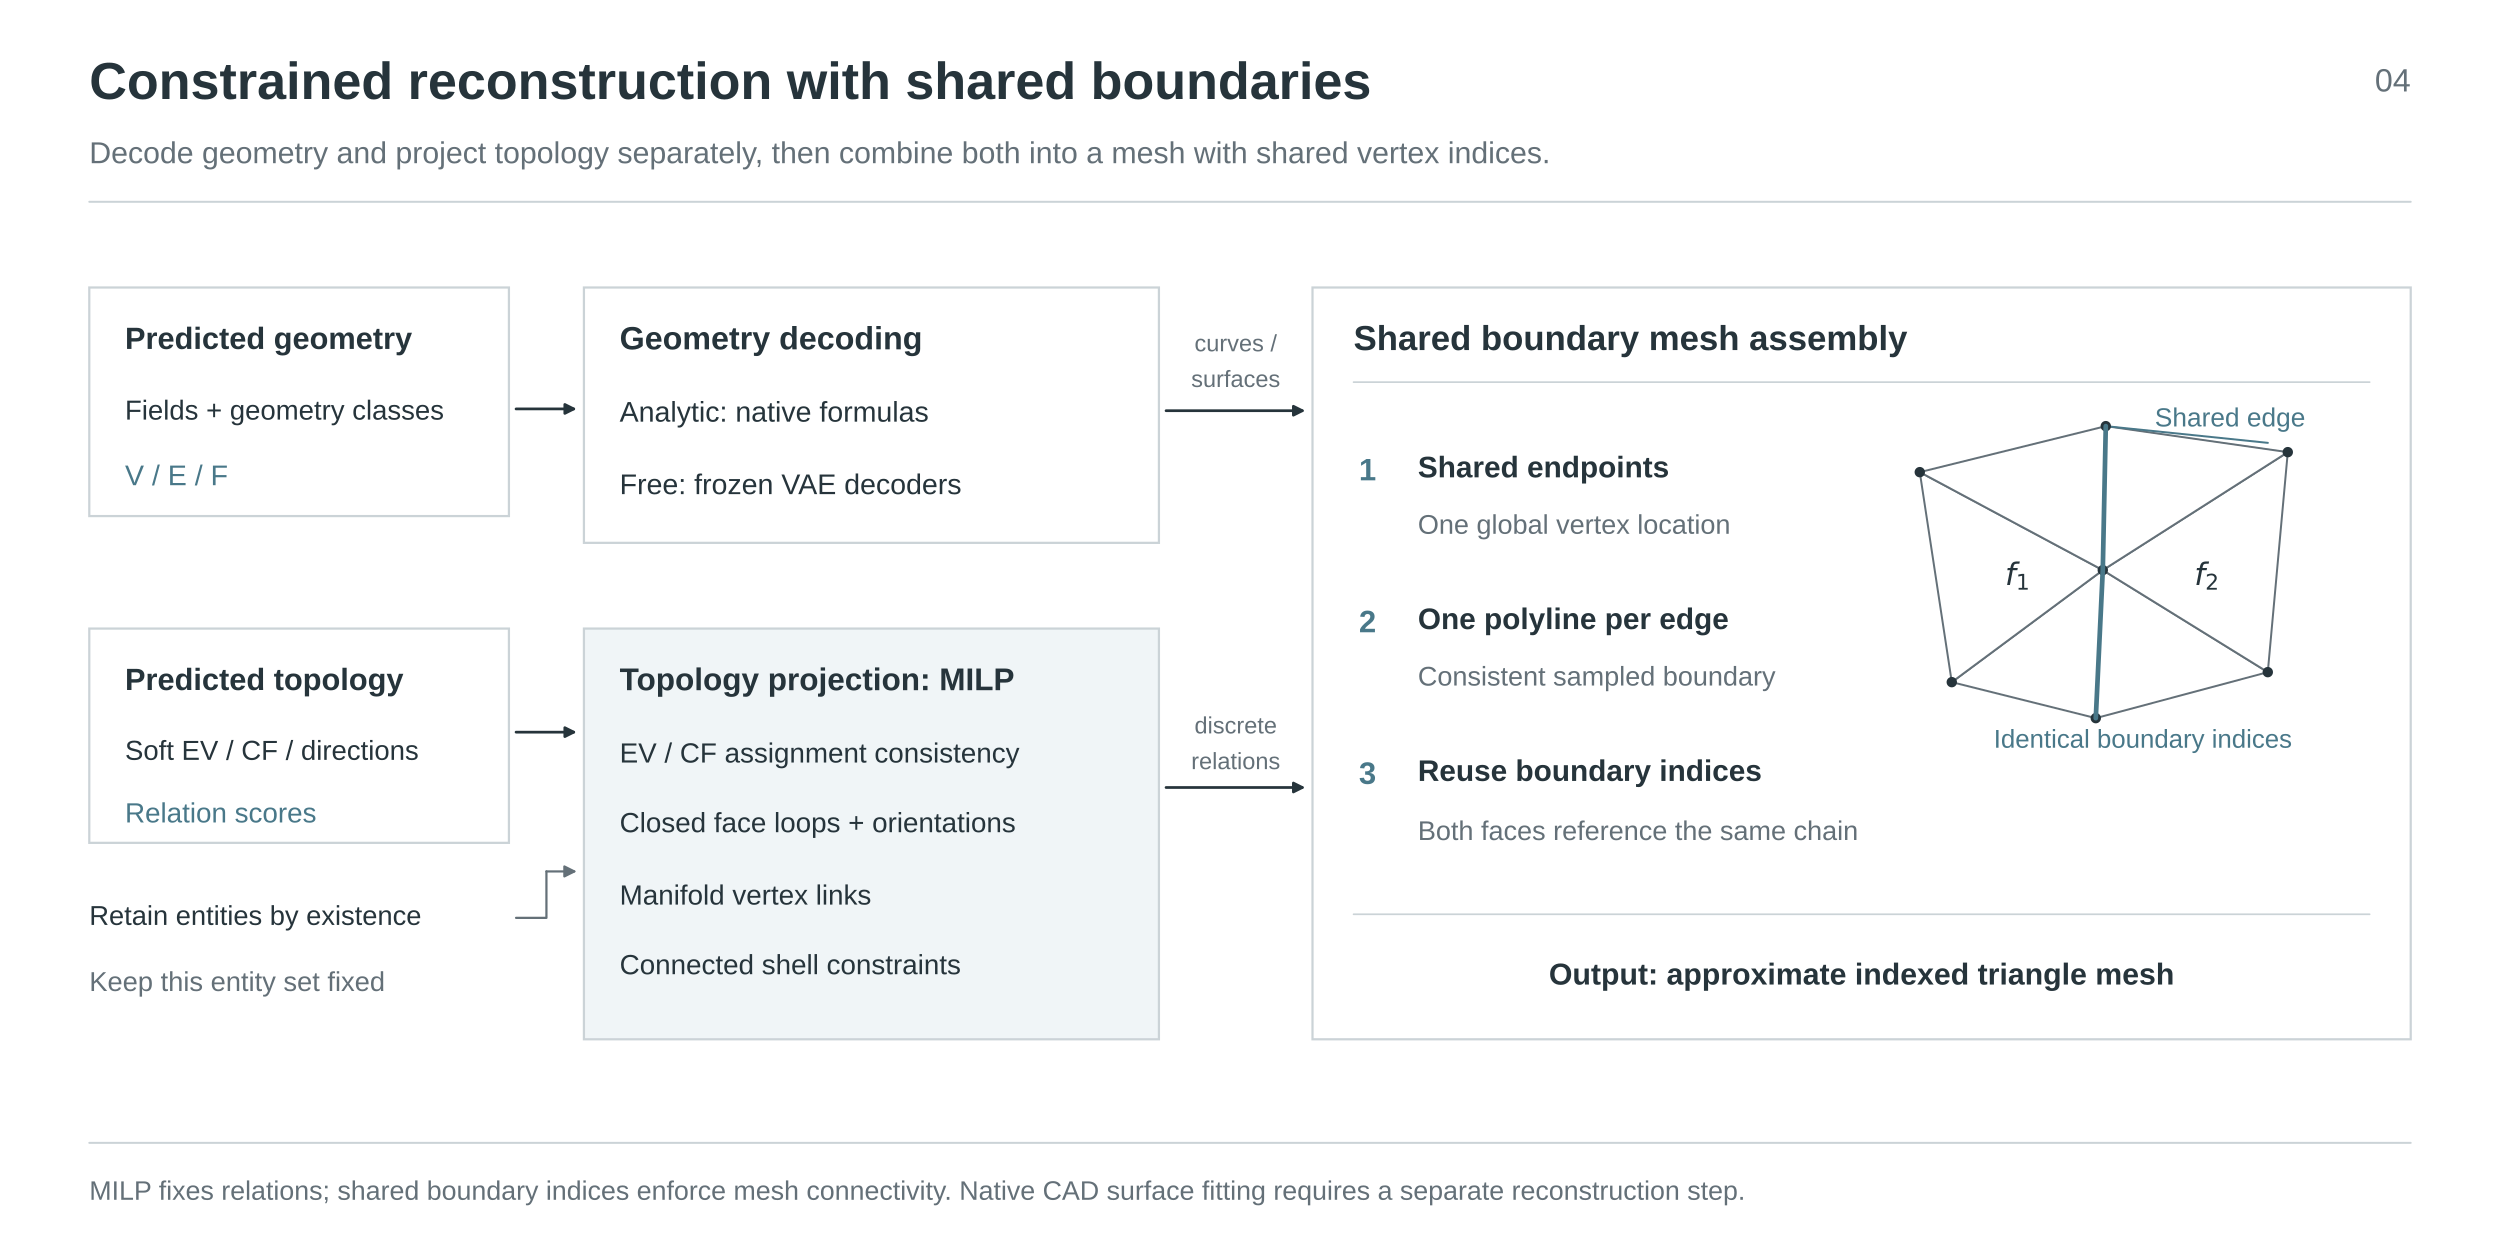
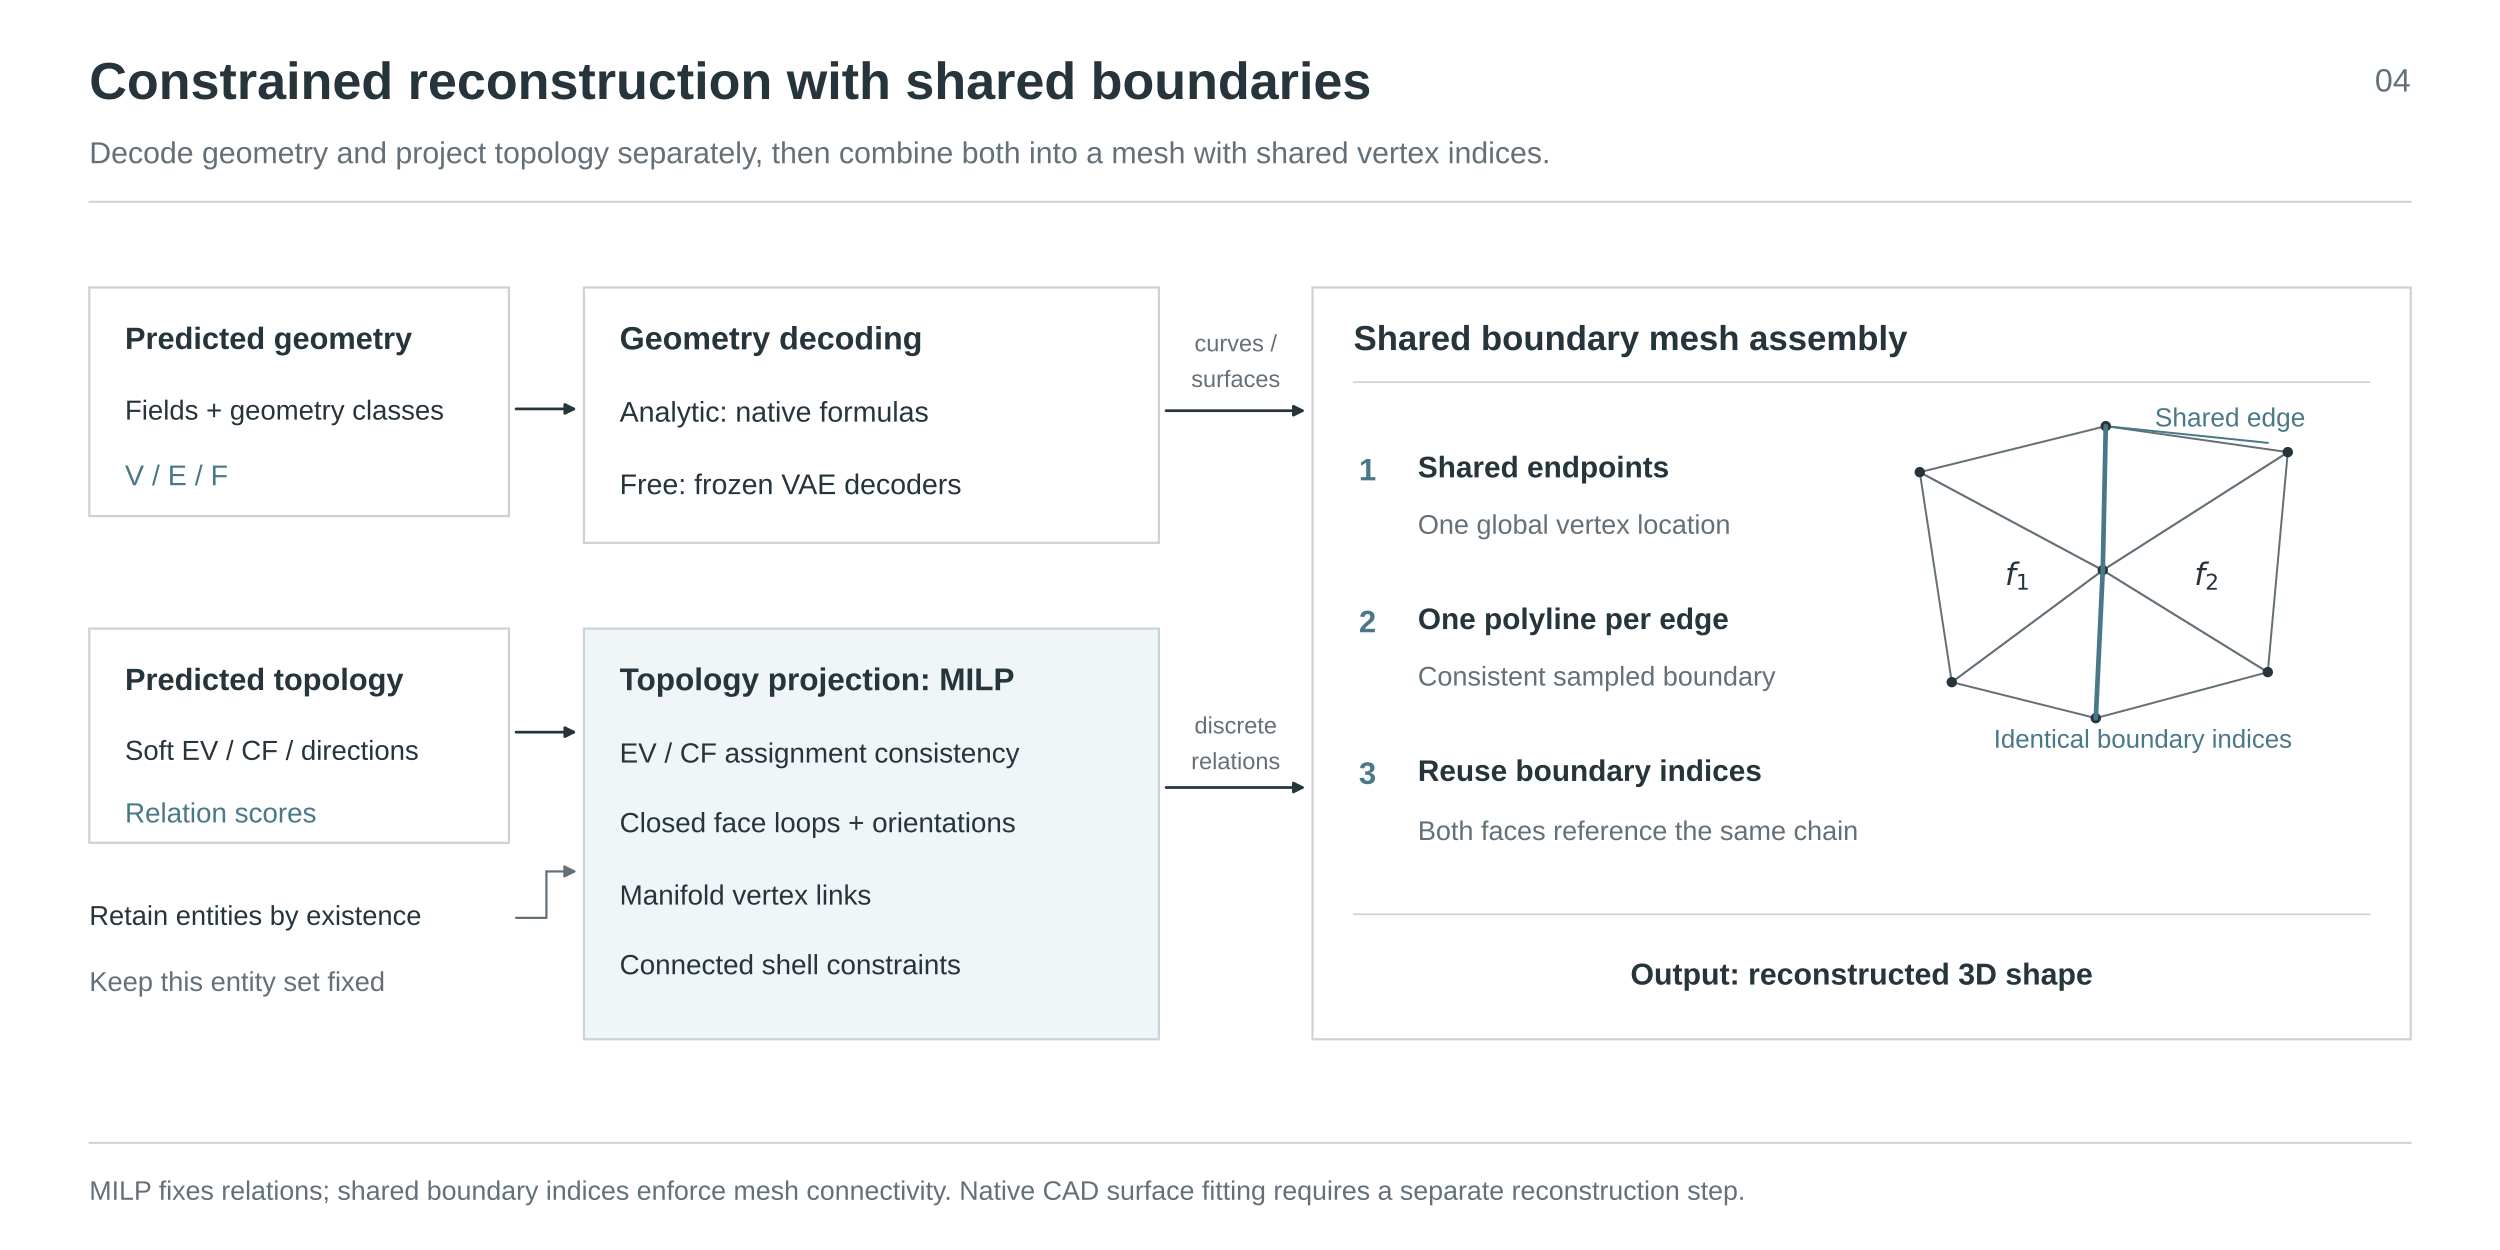
<svg xmlns="http://www.w3.org/2000/svg" width="1008pt" height="504pt" viewBox="0 0 1008 504" version="1.1">
  <defs>
    <style type="text/css">*{stroke-linejoin: round; stroke-linecap: butt}</style>
  </defs>
  <g id="figure_1">
    <g id="patch_1">
      <path d="M 0 504  L 1008 504  L 1008 0  L 0 0  z " style="fill: #ffffff" />
    </g>
    <g id="axes_1">
      <g id="patch_2">
        <path d="M 36 208.08  L 205.2 208.08  L 205.2 115.92  L 36 115.92  z " clip-path="url(#p98c48e0d65)" style="fill: #ffffff; stroke: #cbd3d7; stroke-width: 0.9; stroke-linejoin: miter" />
      </g>
      <g id="patch_3">
        <path d="M 235.44 218.88  L 467.28 218.88  L 467.28 115.92  L 235.44 115.92  z " clip-path="url(#p98c48e0d65)" style="fill: #ffffff; stroke: #cbd3d7; stroke-width: 0.9; stroke-linejoin: miter" />
      </g>
      <g id="patch_4">
        <path d="M 36 339.84  L 205.2 339.84  L 205.2 253.44  L 36 253.44  z " clip-path="url(#p98c48e0d65)" style="fill: #ffffff; stroke: #cbd3d7; stroke-width: 0.9; stroke-linejoin: miter" />
      </g>
      <g id="patch_5">
        <path d="M 235.44 419.04  L 467.28 419.04  L 467.28 253.44  L 235.44 253.44  z " clip-path="url(#p98c48e0d65)" style="fill: #f0f5f7; stroke: #cbd3d7; stroke-width: 0.9; stroke-linejoin: miter" />
      </g>
      <g id="patch_6">
        <path d="M 529.2 419.04  L 972 419.04  L 972 115.92  L 529.2 115.92  z " clip-path="url(#p98c48e0d65)" style="fill: #ffffff; stroke: #cbd3d7; stroke-width: 0.9; stroke-linejoin: miter" />
      </g>
      <g id="line2d_1">
        <path d="M 36 81.36  L 972 81.36  " clip-path="url(#p98c48e0d65)" style="fill: none; stroke: #cbd3d7; stroke-width: 0.8; stroke-linecap: round" />
      </g>
      <g id="line2d_2">
        <path d="M 36 460.8  L 972 460.8  " clip-path="url(#p98c48e0d65)" style="fill: none; stroke: #cbd3d7; stroke-width: 0.8; stroke-linecap: round" />
      </g>
      <g id="line2d_3">
        <path d="M 208.08 370.08  L 220.32 370.08  L 220.32 351.36  " clip-path="url(#p98c48e0d65)" style="fill: none; stroke: #647078; stroke-width: 0.9; stroke-linecap: round" />
      </g>
      <g id="line2d_4">
        <path d="M 545.76 154.08  L 955.44 154.08  " clip-path="url(#p98c48e0d65)" style="fill: none; stroke: #cbd3d7; stroke-width: 0.7; stroke-linecap: round" />
      </g>
      <g id="patch_7">
        <path d="M 786.96 275.04  L 845.021 289.555  L 847.843 229.882  z " clip-path="url(#p98c48e0d65)" style="fill: #ffffff; stroke: #647078; stroke-width: 0.8; stroke-linejoin: miter" />
      </g>
      <g id="patch_8">
        <path d="M 786.96 275.04  L 847.843 229.882  L 774.058 190.368  z " clip-path="url(#p98c48e0d65)" style="fill: #ffffff; stroke: #647078; stroke-width: 0.8; stroke-linejoin: miter" />
      </g>
      <g id="patch_9">
        <path d="M 774.058 190.368  L 847.843 229.882  L 849.053 171.821  z " clip-path="url(#p98c48e0d65)" style="fill: #ffffff; stroke: #647078; stroke-width: 0.8; stroke-linejoin: miter" />
      </g>
      <g id="patch_10">
        <path d="M 845.021 289.555  L 914.371 271.008  L 847.843 229.882  z " clip-path="url(#p98c48e0d65)" style="fill: #ffffff; stroke: #647078; stroke-width: 0.8; stroke-linejoin: miter" />
      </g>
      <g id="patch_11">
        <path d="M 914.371 271.008  L 922.435 182.304  L 847.843 229.882  z " clip-path="url(#p98c48e0d65)" style="fill: #ffffff; stroke: #647078; stroke-width: 0.8; stroke-linejoin: miter" />
      </g>
      <g id="patch_12">
        <path d="M 922.435 182.304  L 849.053 171.821  L 847.843 229.882  z " clip-path="url(#p98c48e0d65)" style="fill: #ffffff; stroke: #647078; stroke-width: 0.8; stroke-linejoin: miter" />
      </g>
      <g id="line2d_5">
        <path d="M 914.4 178.56  L 849.053 171.821  " clip-path="url(#p98c48e0d65)" style="fill: none; stroke: #497889; stroke-width: 0.8; stroke-linecap: round" />
      </g>
      <g id="line2d_6">
        <path d="M 545.76 368.64  L 955.44 368.64  " clip-path="url(#p98c48e0d65)" style="fill: none; stroke: #cbd3d7; stroke-width: 0.7; stroke-linecap: round" />
      </g>
      <g id="patch_13">
        <path d="M 208.08 164.88  Q 220.32 164.88 231.33 164.88  " clip-path="url(#p98c48e0d65)" style="fill: none; stroke: #26343b; stroke-width: 1.1; stroke-linecap: round" />
        <path d="M 227.73 163.08  L 231.33 164.88  L 227.73 166.68  z " clip-path="url(#p98c48e0d65)" style="fill: #26343b; stroke: #26343b; stroke-width: 1.1; stroke-linecap: round" />
      </g>
      <g id="patch_14">
        <path d="M 470.16 165.6  Q 498.24 165.6 525.09 165.6  " clip-path="url(#p98c48e0d65)" style="fill: none; stroke: #26343b; stroke-width: 1.1; stroke-linecap: round" />
        <path d="M 521.49 163.8  L 525.09 165.6  L 521.49 167.4  z " clip-path="url(#p98c48e0d65)" style="fill: #26343b; stroke: #26343b; stroke-width: 1.1; stroke-linecap: round" />
      </g>
      <g id="patch_15">
        <path d="M 220.32 351.36  Q 226.44 351.36 231.554 351.36  " clip-path="url(#p98c48e0d65)" style="fill: none; stroke: #647078; stroke-width: 0.9; stroke-linecap: round" />
        <path d="M 227.554 349.36  L 231.554 351.36  L 227.554 353.36  z " clip-path="url(#p98c48e0d65)" style="fill: #647078; stroke: #647078; stroke-width: 0.9; stroke-linecap: round" />
      </g>
      <g id="patch_16">
        <path d="M 208.08 295.2  Q 220.32 295.2 231.33 295.2  " clip-path="url(#p98c48e0d65)" style="fill: none; stroke: #26343b; stroke-width: 1.1; stroke-linecap: round" />
        <path d="M 227.73 293.4  L 231.33 295.2  L 227.73 297  z " clip-path="url(#p98c48e0d65)" style="fill: #26343b; stroke: #26343b; stroke-width: 1.1; stroke-linecap: round" />
      </g>
      <g id="patch_17">
        <path d="M 470.16 317.52  Q 498.24 317.52 525.09 317.52  " clip-path="url(#p98c48e0d65)" style="fill: none; stroke: #26343b; stroke-width: 1.1; stroke-linecap: round" />
        <path d="M 521.49 315.72  L 525.09 317.52  L 521.49 319.32  z " clip-path="url(#p98c48e0d65)" style="fill: #26343b; stroke: #26343b; stroke-width: 1.1; stroke-linecap: round" />
      </g>
      <g id="patch_18">
        <path d="M 786.96 277.137  C 787.516 277.137 788.049 276.916 788.443 276.523  C 788.836 276.129 789.057 275.596 789.057 275.04  C 789.057 274.484 788.836 273.951 788.443 273.557  C 788.049 273.164 787.516 272.943 786.96 272.943  C 786.404 272.943 785.871 273.164 785.477 273.557  C 785.084 273.951 784.863 274.484 784.863 275.04  C 784.863 275.596 785.084 276.129 785.477 276.523  C 785.871 276.916 786.404 277.137 786.96 277.137  z " clip-path="url(#p98c48e0d65)" style="fill: #26343b" />
      </g>
      <g id="patch_19">
        <path d="M 845.021 291.652  C 845.577 291.652 846.11 291.431 846.503 291.038  C 846.897 290.645 847.117 290.111 847.117 289.555  C 847.117 288.999 846.897 288.466 846.503 288.073  C 846.11 287.679 845.577 287.459 845.021 287.459  C 844.465 287.459 843.931 287.679 843.538 288.073  C 843.145 288.466 842.924 288.999 842.924 289.555  C 842.924 290.111 843.145 290.645 843.538 291.038  C 843.931 291.431 844.465 291.652 845.021 291.652  z " clip-path="url(#p98c48e0d65)" style="fill: #26343b" />
      </g>
      <g id="patch_20">
        <path d="M 914.371 273.105  C 914.927 273.105 915.461 272.884 915.854 272.491  C 916.247 272.097 916.468 271.564 916.468 271.008  C 916.468 270.452 916.247 269.919 915.854 269.525  C 915.461 269.132 914.927 268.911 914.371 268.911  C 913.815 268.911 913.282 269.132 912.889 269.525  C 912.495 269.919 912.275 270.452 912.275 271.008  C 912.275 271.564 912.495 272.097 912.889 272.491  C 913.282 272.884 913.815 273.105 914.371 273.105  z " clip-path="url(#p98c48e0d65)" style="fill: #26343b" />
      </g>
      <g id="patch_21">
        <path d="M 922.435 184.401  C 922.991 184.401 923.525 184.18 923.918 183.787  C 924.311 183.393 924.532 182.86 924.532 182.304  C 924.532 181.748 924.311 181.215 923.918 180.821  C 923.525 180.428 922.991 180.207 922.435 180.207  C 921.879 180.207 921.346 180.428 920.953 180.821  C 920.559 181.215 920.339 181.748 920.339 182.304  C 920.339 182.86 920.559 183.393 920.953 183.787  C 921.346 184.18 921.879 184.401 922.435 184.401  z " clip-path="url(#p98c48e0d65)" style="fill: #26343b" />
      </g>
      <g id="patch_22">
        <path d="M 849.053 173.917  C 849.609 173.917 850.142 173.697 850.535 173.303  C 850.929 172.91 851.149 172.377 851.149 171.821  C 851.149 171.265 850.929 170.731 850.535 170.338  C 850.142 169.945 849.609 169.724 849.053 169.724  C 848.497 169.724 847.963 169.945 847.57 170.338  C 847.177 170.731 846.956 171.265 846.956 171.821  C 846.956 172.377 847.177 172.91 847.57 173.303  C 847.963 173.697 848.497 173.917 849.053 173.917  z " clip-path="url(#p98c48e0d65)" style="fill: #26343b" />
      </g>
      <g id="patch_23">
        <path d="M 774.058 192.465  C 774.614 192.465 775.147 192.244 775.54 191.851  C 775.933 191.457 776.154 190.924 776.154 190.368  C 776.154 189.812 775.933 189.279 775.54 188.885  C 775.147 188.492 774.614 188.271 774.058 188.271  C 773.502 188.271 772.968 188.492 772.575 188.885  C 772.182 189.279 771.961 189.812 771.961 190.368  C 771.961 190.924 772.182 191.457 772.575 191.851  C 772.968 192.244 773.502 192.465 774.058 192.465  z " clip-path="url(#p98c48e0d65)" style="fill: #26343b" />
      </g>
      <g id="patch_24">
        <path d="M 847.843 231.978  C 848.399 231.978 848.933 231.757 849.326 231.364  C 849.719 230.971 849.94 230.438 849.94 229.882  C 849.94 229.326 849.719 228.792 849.326 228.399  C 848.933 228.006 848.399 227.785 847.843 227.785  C 847.287 227.785 846.754 228.006 846.361 228.399  C 845.967 228.792 845.747 229.326 845.747 229.882  C 845.747 230.438 845.967 230.971 846.361 231.364  C 846.754 231.757 847.287 231.978 847.843 231.978  z " clip-path="url(#p98c48e0d65)" style="fill: #26343b" />
      </g>
      <g id="line2d_7">
        <path d="M 845.021 289.555  L 847.843 229.882  L 849.053 171.821  " clip-path="url(#p98c48e0d65)" style="fill: none; stroke: #497889; stroke-width: 1.9; stroke-linecap: round" />
      </g>
      <g id="text_1">
        <text style="font-weight: 700; font-size: 21px; font-family: 'Liberation Sans', Arial, sans-serif; text-anchor: start; fill: #26343b" x="36" y="39.906" transform="rotate(-0 36 39.90586)">Constrained reconstruction with shared boundaries</text>
      </g>
      <g id="text_2">
        <text style="font-size: 13px; font-family: 'Liberation Sans', Arial, sans-serif; text-anchor: end; fill: #647078" x="972" y="36.875" transform="rotate(-0 972 36.87484)">04</text>
      </g>
      <g id="text_3">
        <text style="font-size: 12.2px; font-family: 'Liberation Sans', Arial, sans-serif; text-anchor: start; fill: #647078" x="36" y="65.795" transform="rotate(-0 36 65.79484)">Decode geometry and project topology separately, then combine both into a mesh with shared vertex indices.</text>
      </g>
      <g id="text_4">
        <text style="font-size: 10.8px; font-family: 'Liberation Sans', Arial, sans-serif; text-anchor: start; fill: #647078" x="36" y="483.753" transform="rotate(-0 36 483.7528)">MILP fixes relations; shared boundary indices enforce mesh connectivity. Native CAD surface fitting requires a separate reconstruction step.</text>
      </g>
      <g id="text_5">
        <text style="font-weight: 700; font-size: 12.4px; font-family: 'Liberation Sans', Arial, sans-serif; text-anchor: start; fill: #26343b" x="50.4" y="140.699" transform="rotate(-0 50.4 140.6994)">Predicted geometry</text>
      </g>
      <g id="text_6">
        <text style="font-size: 11.1px; font-family: 'Liberation Sans', Arial, sans-serif; text-anchor: start; fill: #26343b" x="50.4" y="169.19" transform="rotate(-0 50.4 169.1904)">Fields + geometry classes</text>
      </g>
      <g id="text_7">
        <text style="font-size: 11.5px; font-family: 'Liberation Sans', Arial, sans-serif; text-anchor: start; fill: #497889" x="50.4" y="195.63" transform="rotate(-0 50.4 195.6304)">V / E / F</text>
      </g>
      <g id="text_8">
        <text style="font-weight: 700; font-size: 13px; font-family: 'Liberation Sans', Arial, sans-serif; text-anchor: start; fill: #26343b" x="249.84" y="140.853" transform="rotate(-0 249.84 140.8533)">Geometry decoding</text>
      </g>
      <g id="text_9">
        <text style="font-size: 11.5px; font-family: 'Liberation Sans', Arial, sans-serif; text-anchor: start; fill: #26343b" x="249.84" y="170.014" transform="rotate(-0 249.84 170.0138)">Analytic: native formulas</text>
      </g>
      <g id="text_10">
        <text style="font-size: 11.5px; font-family: 'Liberation Sans', Arial, sans-serif; text-anchor: start; fill: #26343b" x="249.84" y="199.23" transform="rotate(-0 249.84 199.2304)">Free: frozen VAE decoders</text>
      </g>
      <g id="text_11">
        <text style="font-size: 9.5px; font-family: 'Liberation Sans', Arial, sans-serif; text-anchor: middle; fill: #647078" x="498.24" y="141.636" transform="rotate(-0 498.24 141.6355)">curves /</text>
      </g>
      <g id="text_12">
        <text style="font-size: 9.5px; font-family: 'Liberation Sans', Arial, sans-serif; text-anchor: middle; fill: #647078" x="498.24" y="156.03" transform="rotate(-0 498.24 156.0303)">surfaces</text>
      </g>
      <g id="text_13">
        <text style="font-weight: 700; font-size: 12.4px; font-family: 'Liberation Sans', Arial, sans-serif; text-anchor: start; fill: #26343b" x="50.4" y="278.219" transform="rotate(-0 50.4 278.2194)">Predicted topology</text>
      </g>
      <g id="text_14">
        <text style="font-size: 11.1px; font-family: 'Liberation Sans', Arial, sans-serif; text-anchor: start; fill: #26343b" x="50.4" y="306.367" transform="rotate(-0 50.4 306.3674)">Soft EV / CF / directions</text>
      </g>
      <g id="text_15">
        <text style="font-size: 11.2px; font-family: 'Liberation Sans', Arial, sans-serif; text-anchor: start; fill: #497889" x="50.4" y="331.603" transform="rotate(-0 50.4 331.6031)">Relation scores</text>
      </g>
      <g id="text_16">
        <text style="font-size: 11px; font-family: 'Liberation Sans', Arial, sans-serif; text-anchor: start; fill: #26343b" x="36" y="372.925" transform="rotate(-0 36 372.9245)">Retain entities by existence</text>
      </g>
      <g id="text_17">
        <text style="font-size: 11px; font-family: 'Liberation Sans', Arial, sans-serif; text-anchor: start; fill: #647078" x="36" y="399.565" transform="rotate(-0 36 399.5645)">Keep this entity set fixed</text>
      </g>
      <g id="text_18">
        <text style="font-weight: 700; font-size: 12.7px; font-family: 'Liberation Sans', Arial, sans-serif; text-anchor: start; fill: #26343b" x="249.84" y="278.296" transform="rotate(-0 249.84 278.2964)">Topology projection: MILP</text>
      </g>
      <g id="text_19">
        <text style="font-size: 11.2px; font-family: 'Liberation Sans', Arial, sans-serif; text-anchor: start; fill: #26343b" x="249.84" y="307.456" transform="rotate(-0 249.84 307.4563)">EV / CF assignment consistency</text>
      </g>
      <g id="text_20">
        <text style="font-size: 11.2px; font-family: 'Liberation Sans', Arial, sans-serif; text-anchor: start; fill: #26343b" x="249.84" y="335.536" transform="rotate(-0 249.84 335.5362)">Closed face loops + orientations</text>
      </g>
      <g id="text_21">
        <text style="font-size: 11.2px; font-family: 'Liberation Sans', Arial, sans-serif; text-anchor: start; fill: #26343b" x="249.84" y="364.723" transform="rotate(-0 249.84 364.7231)">Manifold vertex links</text>
      </g>
      <g id="text_22">
        <text style="font-size: 11.2px; font-family: 'Liberation Sans', Arial, sans-serif; text-anchor: start; fill: #26343b" x="249.84" y="392.803" transform="rotate(-0 249.84 392.8031)">Connected shell constraints</text>
      </g>
      <g id="text_23">
        <text style="font-size: 9.5px; font-family: 'Liberation Sans', Arial, sans-serif; text-anchor: middle; fill: #647078" x="498.24" y="295.716" transform="rotate(-0 498.24 295.7155)">discrete</text>
      </g>
      <g id="text_24">
        <text style="font-size: 9.5px; font-family: 'Liberation Sans', Arial, sans-serif; text-anchor: middle; fill: #647078" x="498.24" y="310.116" transform="rotate(-0 498.24 310.1155)">relations</text>
      </g>
      <g id="text_25">
        <text style="font-weight: 700; font-size: 14px; font-family: 'Liberation Sans', Arial, sans-serif; text-anchor: start; fill: #26343b" x="545.76" y="141.14" transform="rotate(-0 545.76 141.1403)">Shared boundary mesh assembly</text>
      </g>
      <g id="text_26">
        <text style="font-weight: 700; font-size: 12.5px; font-family: 'Liberation Sans', Arial, sans-serif; text-anchor: start; fill: #497889" x="547.92" y="193.66" transform="rotate(-0 547.92 193.6598)">1</text>
      </g>
      <g id="text_27">
        <text style="font-weight: 700; font-size: 12px; font-family: 'Liberation Sans', Arial, sans-serif; text-anchor: start; fill: #26343b" x="571.68" y="192.463" transform="rotate(-0 571.68 192.4631)">Shared endpoints</text>
      </g>
      <g id="text_28">
        <text style="font-size: 10.9px; font-family: 'Liberation Sans', Arial, sans-serif; text-anchor: start; fill: #647078" x="571.68" y="215.219" transform="rotate(-0 571.68 215.2187)">One global vertex location</text>
      </g>
      <g id="text_29">
        <text style="font-weight: 700; font-size: 12.5px; font-family: 'Liberation Sans', Arial, sans-serif; text-anchor: start; fill: #497889" x="547.92" y="254.924" transform="rotate(-0 547.92 254.9243)">2</text>
      </g>
      <g id="text_30">
        <text style="font-weight: 700; font-size: 12px; font-family: 'Liberation Sans', Arial, sans-serif; text-anchor: start; fill: #26343b" x="571.68" y="253.637" transform="rotate(-0 571.68 253.6369)">One polyline per edge</text>
      </g>
      <g id="text_31">
        <text style="font-size: 10.9px; font-family: 'Liberation Sans', Arial, sans-serif; text-anchor: start; fill: #647078" x="571.68" y="276.419" transform="rotate(-0 571.68 276.4187)">Consistent sampled boundary</text>
      </g>
      <g id="text_32">
        <text style="font-weight: 700; font-size: 12.5px; font-family: 'Liberation Sans', Arial, sans-serif; text-anchor: start; fill: #497889" x="547.92" y="316.054" transform="rotate(-0 547.92 316.0539)">3</text>
      </g>
      <g id="text_33">
        <text style="font-weight: 700; font-size: 12px; font-family: 'Liberation Sans', Arial, sans-serif; text-anchor: start; fill: #26343b" x="571.68" y="314.863" transform="rotate(-0 571.68 314.8631)">Reuse boundary indices</text>
      </g>
      <g id="text_34">
        <text style="font-size: 10.9px; font-family: 'Liberation Sans', Arial, sans-serif; text-anchor: start; fill: #647078" x="571.68" y="338.696" transform="rotate(-0 571.68 338.6959)">Both faces reference the same chain</text>
      </g>
      <g id="text_35">
        <g style="fill: #26343b" transform="translate(808.4125 236.3725)">
          <text>
            <tspan x="0" y="-0.5" style="font-style: oblique; font-size: 12.5px; font-family: 'DejaVu Sans', Arial, sans-serif; fill: #26343b">f</tspan>
            <tspan x="4.401" y="1.375" style="font-size: 8.75px; font-family: 'DejaVu Sans', Arial, sans-serif; fill: #26343b">1</tspan>
          </text>
        </g>
      </g>
      <g id="text_36">
        <g style="fill: #26343b" transform="translate(884.7325 236.3725)">
          <text>
            <tspan x="0" y="-0.5" style="font-style: oblique; font-size: 12.5px; font-family: 'DejaVu Sans', Arial, sans-serif; fill: #26343b">f</tspan>
            <tspan x="4.401" y="1.375" style="font-size: 8.75px; font-family: 'DejaVu Sans', Arial, sans-serif; fill: #26343b">2</tspan>
          </text>
        </g>
      </g>
      <g id="text_37">
        <text style="font-size: 10.6px; font-family: 'Liberation Sans', Arial, sans-serif; text-anchor: end; fill: #497889" x="929.52" y="171.941" transform="rotate(-0 929.52 171.9411)">Shared edge</text>
      </g>
      <g id="text_38">
        <text style="font-size: 10.4px; font-family: 'Liberation Sans', Arial, sans-serif; text-anchor: middle; fill: #497889" x="864" y="301.489" transform="rotate(-0 864 301.4894)">Identical boundary indices</text>
      </g>
      <g id="text_39">
-         <text style="font-weight: 700; font-size: 12.2px; font-family: 'Liberation Sans', Arial, sans-serif; text-anchor: middle; fill: #26343b" x="750.6" y="396.968" transform="rotate(-0 750.6 396.9682)">Output: approximate indexed triangle mesh</text>
+         <text style="font-weight: 700; font-size: 12.2px; font-family: 'Liberation Sans', Arial, sans-serif; text-anchor: middle; fill: #26343b" x="750.6" y="396.968" transform="rotate(-0 750.6 396.9682)">Output: reconstructed 3D shape</text>
      </g>
    </g>
  </g>
  <defs>
    <clipPath id="p98c48e0d65">
      <rect x="0" y="0" width="1008" height="504" />
    </clipPath>
  </defs>
</svg>
